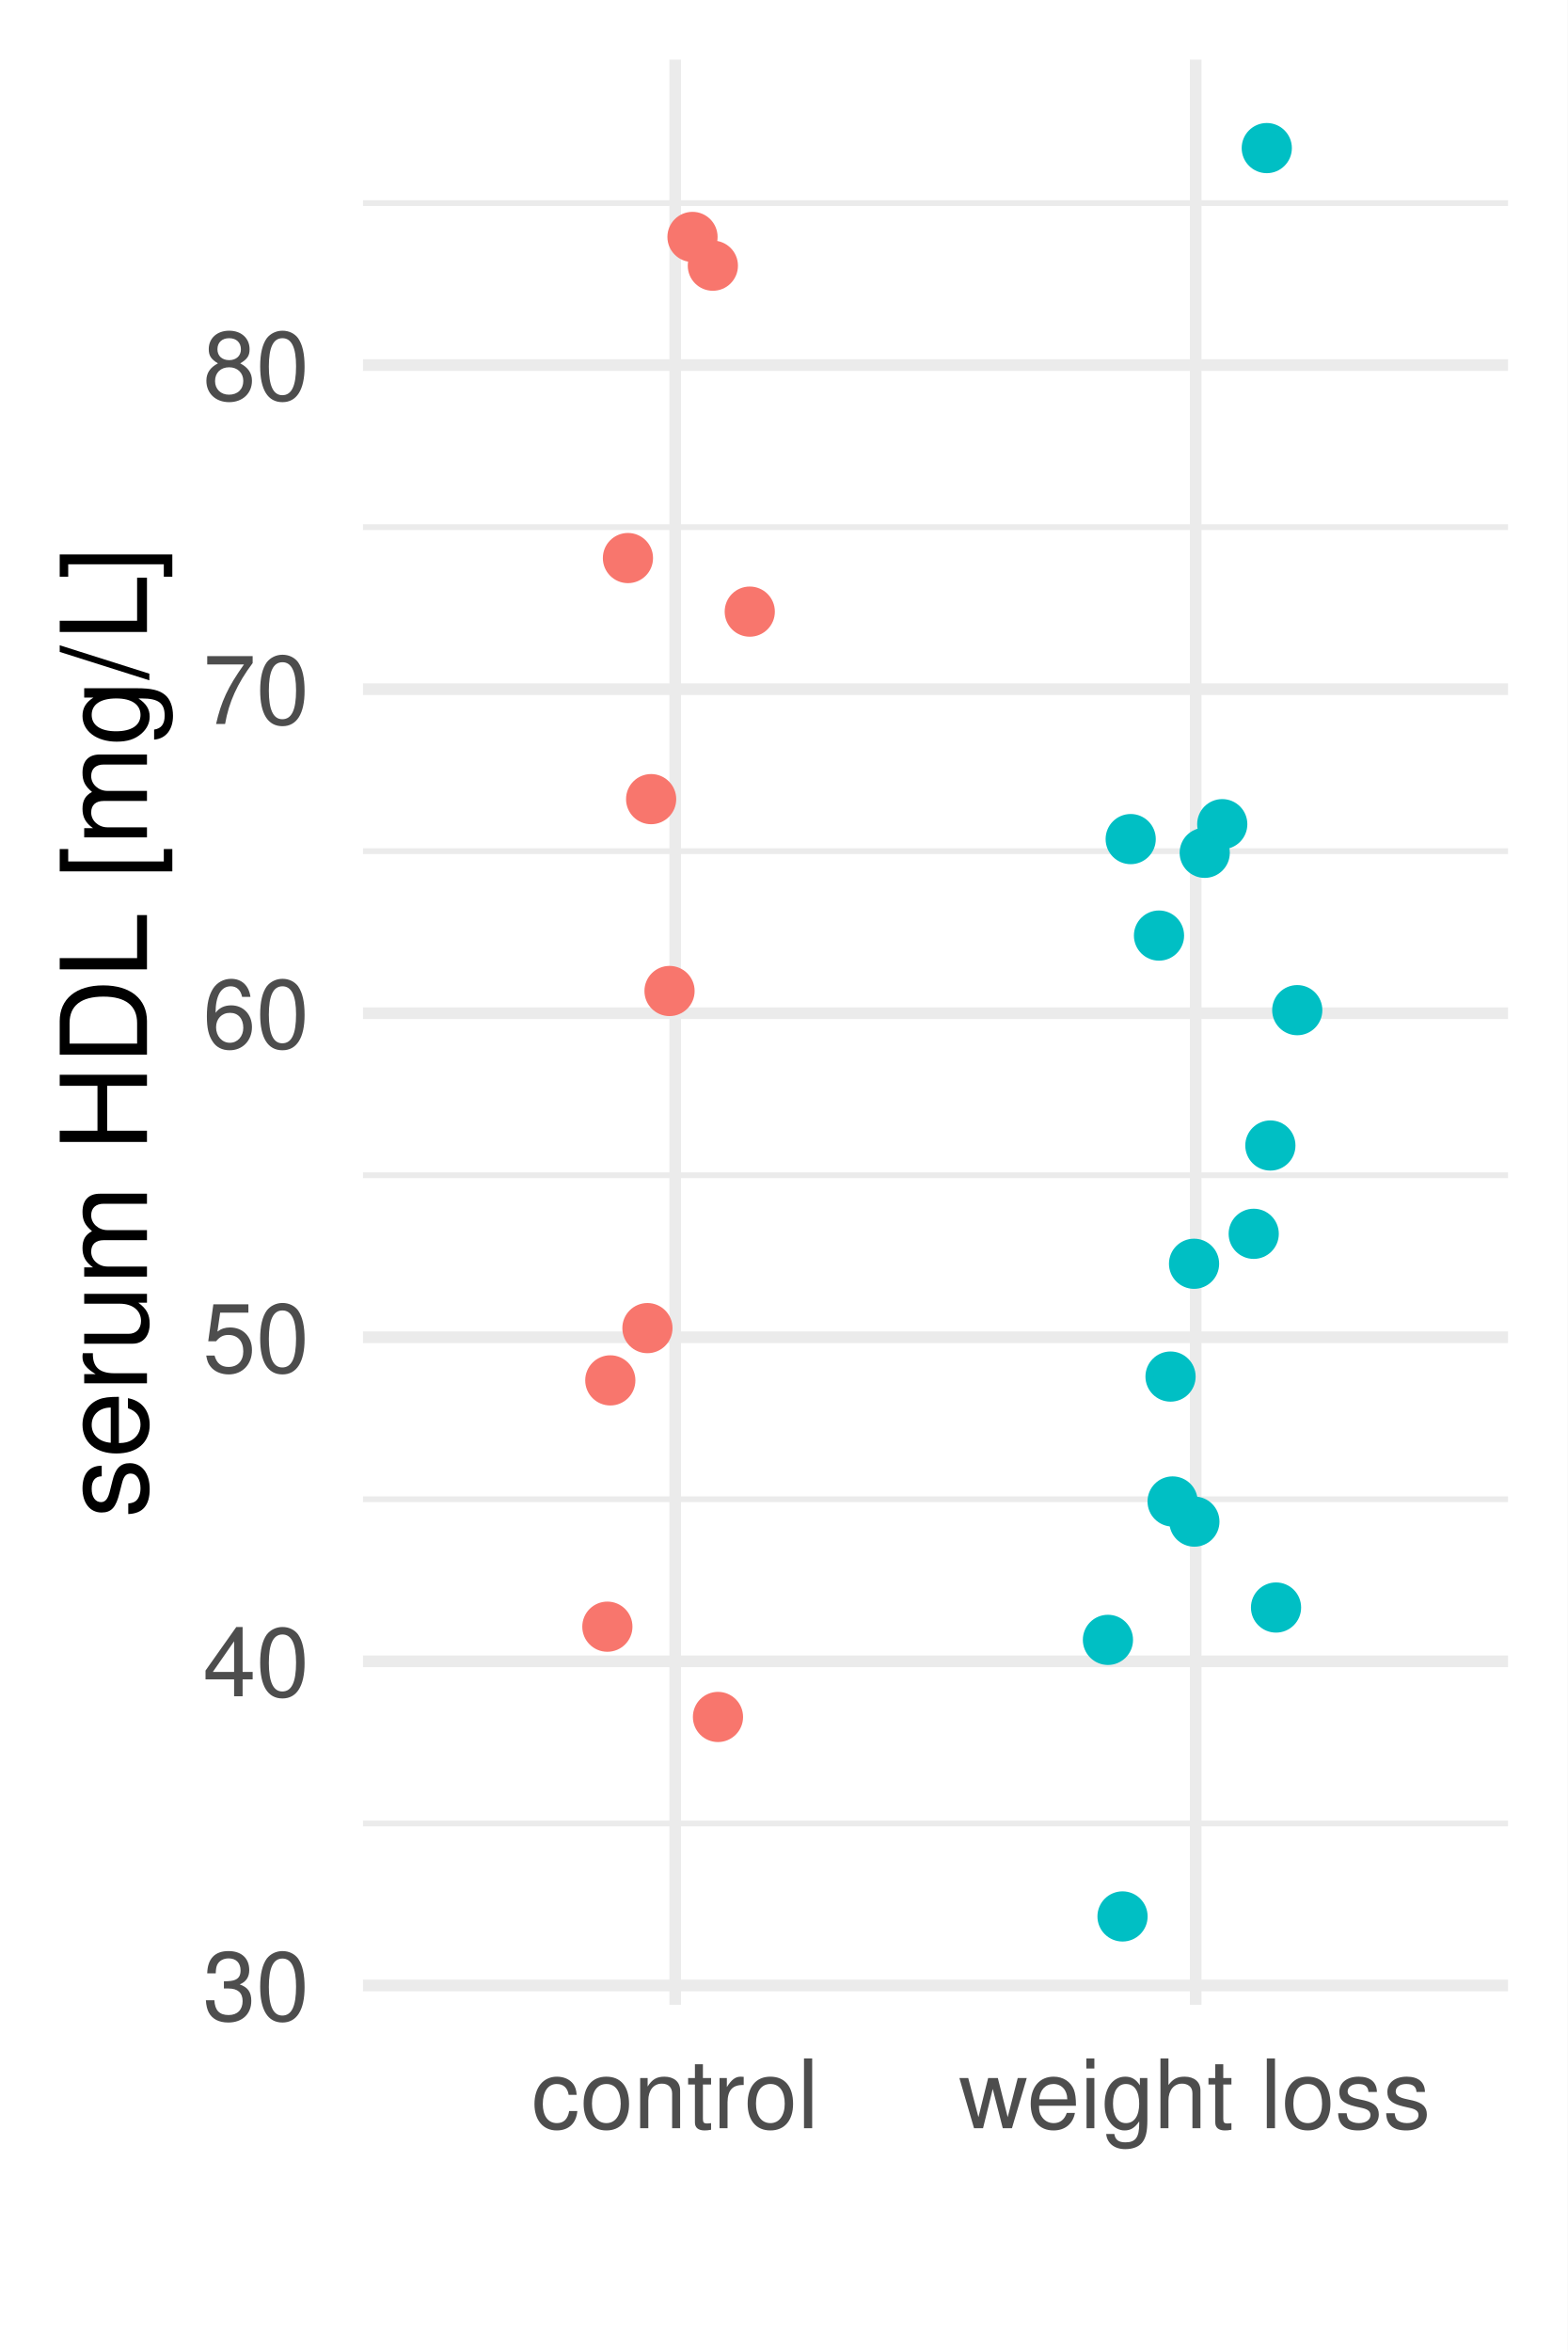
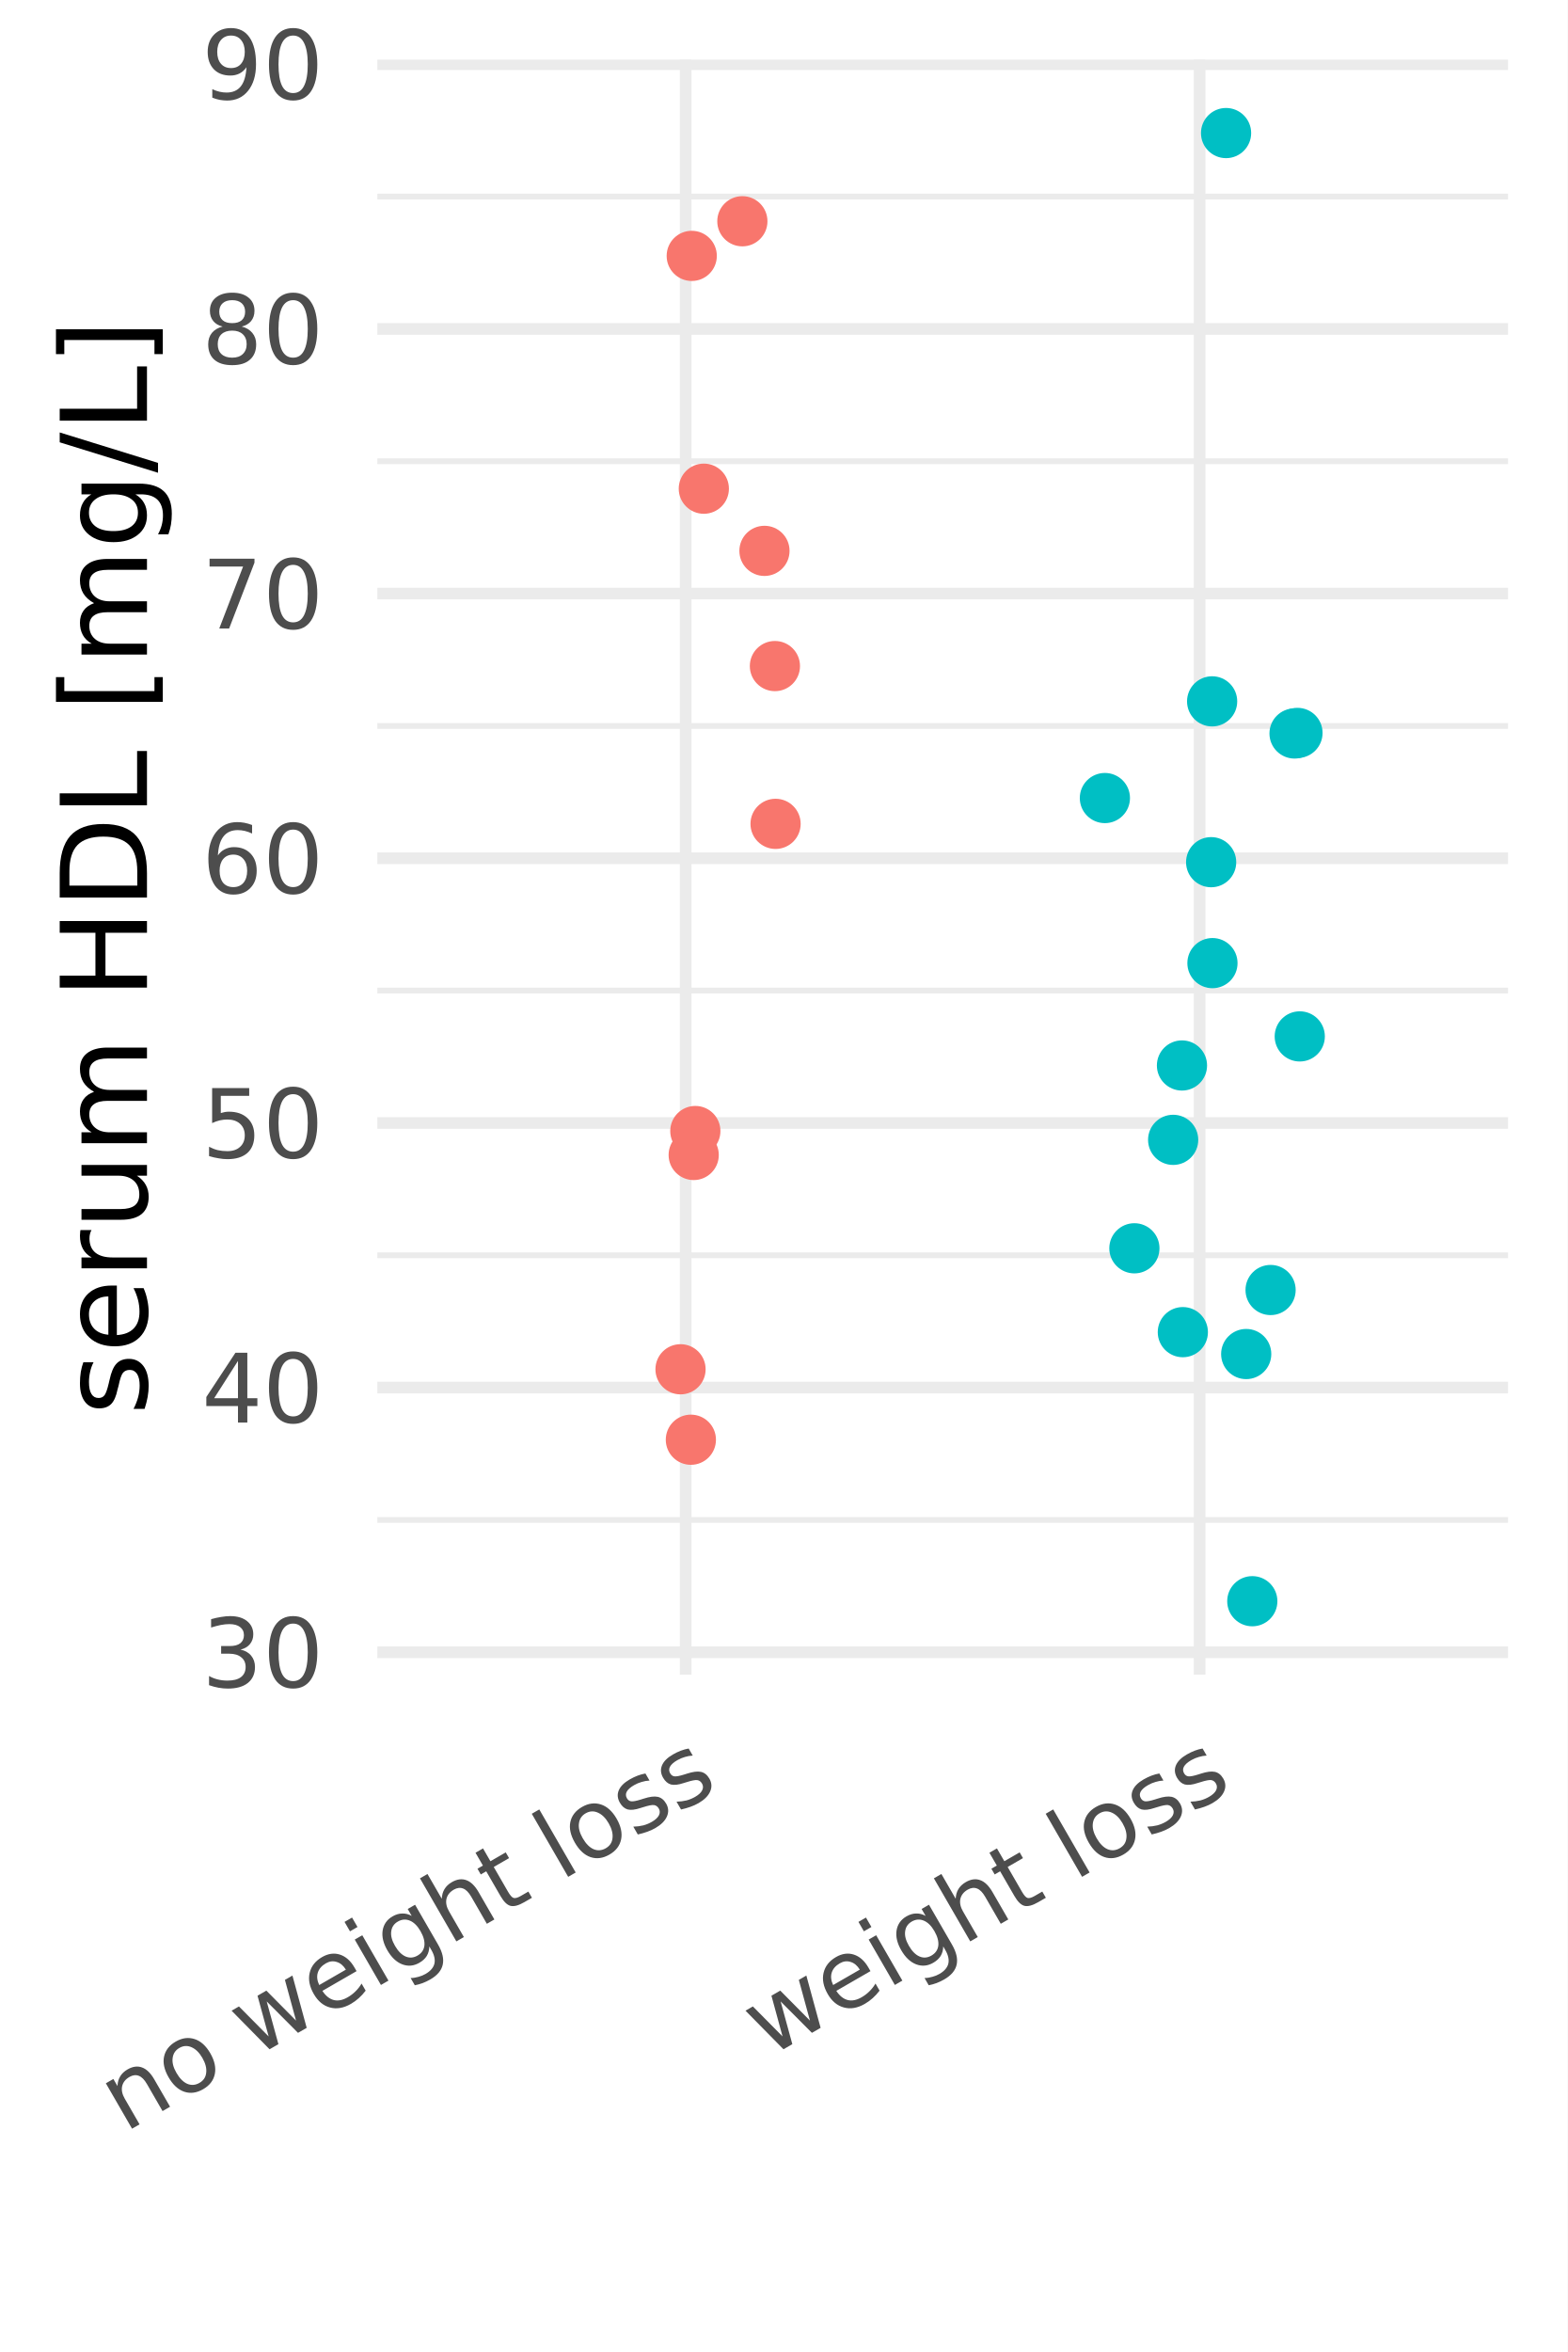
<svg xmlns="http://www.w3.org/2000/svg" viewBox="0 0 144.00 216.00">
  <defs>
    <style type="text/css">
    line, polyline, polygon, path, rect, circle {
      fill: none;
      stroke: #000000;
      stroke-linecap: round;
      stroke-linejoin: round;
      stroke-miterlimit: 10.00;
    }
  </style>
  </defs>
  <rect width="100%" height="100%" style="stroke: none; fill: #FFFFFF;" />
  <defs>
-     <clipPath id="cpMzMuMzR8MTM4LjUyfDE4NC4xMXw1LjQ4">
-       <rect x="33.34" y="5.48" width="105.18" height="178.64" />
+     <clipPath id="cpMzQuNjZ8MTM4LjUyfDE1My43OXw1LjQ4">
+       <rect x="34.66" y="5.48" width="103.87" height="148.31" />
    </clipPath>
  </defs>
-   <polyline points="33.34,167.46 138.52,167.46 " style="stroke-width: 0.53; stroke: #EBEBEB; stroke-linecap: butt;" clip-path="url(#cpMzMuMzR8MTM4LjUyfDE4NC4xMXw1LjQ4)" />
-   <polyline points="33.34,137.69 138.52,137.69 " style="stroke-width: 0.53; stroke: #EBEBEB; stroke-linecap: butt;" clip-path="url(#cpMzMuMzR8MTM4LjUyfDE4NC4xMXw1LjQ4)" />
-   <polyline points="33.34,107.93 138.52,107.93 " style="stroke-width: 0.53; stroke: #EBEBEB; stroke-linecap: butt;" clip-path="url(#cpMzMuMzR8MTM4LjUyfDE4NC4xMXw1LjQ4)" />
-   <polyline points="33.34,78.17 138.52,78.17 " style="stroke-width: 0.53; stroke: #EBEBEB; stroke-linecap: butt;" clip-path="url(#cpMzMuMzR8MTM4LjUyfDE4NC4xMXw1LjQ4)" />
-   <polyline points="33.34,48.41 138.52,48.41 " style="stroke-width: 0.53; stroke: #EBEBEB; stroke-linecap: butt;" clip-path="url(#cpMzMuMzR8MTM4LjUyfDE4NC4xMXw1LjQ4)" />
-   <polyline points="33.34,18.65 138.52,18.65 " style="stroke-width: 0.53; stroke: #EBEBEB; stroke-linecap: butt;" clip-path="url(#cpMzMuMzR8MTM4LjUyfDE4NC4xMXw1LjQ4)" />
-   <polyline points="33.34,182.34 138.52,182.34 " style="stroke-width: 1.07; stroke: #EBEBEB; stroke-linecap: butt;" clip-path="url(#cpMzMuMzR8MTM4LjUyfDE4NC4xMXw1LjQ4)" />
-   <polyline points="33.34,152.57 138.52,152.57 " style="stroke-width: 1.07; stroke: #EBEBEB; stroke-linecap: butt;" clip-path="url(#cpMzMuMzR8MTM4LjUyfDE4NC4xMXw1LjQ4)" />
-   <polyline points="33.34,122.81 138.52,122.81 " style="stroke-width: 1.07; stroke: #EBEBEB; stroke-linecap: butt;" clip-path="url(#cpMzMuMzR8MTM4LjUyfDE4NC4xMXw1LjQ4)" />
-   <polyline points="33.34,93.05 138.52,93.05 " style="stroke-width: 1.07; stroke: #EBEBEB; stroke-linecap: butt;" clip-path="url(#cpMzMuMzR8MTM4LjUyfDE4NC4xMXw1LjQ4)" />
-   <polyline points="33.34,63.29 138.52,63.29 " style="stroke-width: 1.07; stroke: #EBEBEB; stroke-linecap: butt;" clip-path="url(#cpMzMuMzR8MTM4LjUyfDE4NC4xMXw1LjQ4)" />
-   <polyline points="33.34,33.53 138.52,33.53 " style="stroke-width: 1.07; stroke: #EBEBEB; stroke-linecap: butt;" clip-path="url(#cpMzMuMzR8MTM4LjUyfDE4NC4xMXw1LjQ4)" />
-   <polyline points="62.02,184.11 62.02,5.48 " style="stroke-width: 1.07; stroke: #EBEBEB; stroke-linecap: butt;" clip-path="url(#cpMzMuMzR8MTM4LjUyfDE4NC4xMXw1LjQ4)" />
-   <polyline points="109.83,184.11 109.83,5.48 " style="stroke-width: 1.07; stroke: #EBEBEB; stroke-linecap: butt;" clip-path="url(#cpMzMuMzR8MTM4LjUyfDE4NC4xMXw1LjQ4)" />
-   <circle cx="101.77" cy="150.60" r="1.95" style="stroke-width: 0.71; stroke: #00BFC4; fill: #00BFC4;" clip-path="url(#cpMzMuMzR8MTM4LjUyfDE4NC4xMXw1LjQ4)" />
-   <circle cx="109.68" cy="116.06" r="1.95" style="stroke-width: 0.71; stroke: #00BFC4; fill: #00BFC4;" clip-path="url(#cpMzMuMzR8MTM4LjUyfDE4NC4xMXw1LjQ4)" />
-   <circle cx="115.16" cy="113.31" r="1.95" style="stroke-width: 0.71; stroke: #00BFC4; fill: #00BFC4;" clip-path="url(#cpMzMuMzR8MTM4LjUyfDE4NC4xMXw1LjQ4)" />
-   <circle cx="106.46" cy="85.92" r="1.95" style="stroke-width: 0.71; stroke: #00BFC4; fill: #00BFC4;" clip-path="url(#cpMzMuMzR8MTM4LjUyfDE4NC4xMXw1LjQ4)" />
-   <circle cx="119.16" cy="92.77" r="1.95" style="stroke-width: 0.71; stroke: #00BFC4; fill: #00BFC4;" clip-path="url(#cpMzMuMzR8MTM4LjUyfDE4NC4xMXw1LjQ4)" />
-   <circle cx="116.69" cy="105.20" r="1.95" style="stroke-width: 0.71; stroke: #00BFC4; fill: #00BFC4;" clip-path="url(#cpMzMuMzR8MTM4LjUyfDE4NC4xMXw1LjQ4)" />
-   <circle cx="103.11" cy="176.00" r="1.95" style="stroke-width: 0.71; stroke: #00BFC4; fill: #00BFC4;" clip-path="url(#cpMzMuMzR8MTM4LjUyfDE4NC4xMXw1LjQ4)" />
-   <circle cx="110.66" cy="78.32" r="1.95" style="stroke-width: 0.71; stroke: #00BFC4; fill: #00BFC4;" clip-path="url(#cpMzMuMzR8MTM4LjUyfDE4NC4xMXw1LjQ4)" />
-   <circle cx="109.71" cy="139.74" r="1.95" style="stroke-width: 0.71; stroke: #00BFC4; fill: #00BFC4;" clip-path="url(#cpMzMuMzR8MTM4LjUyfDE4NC4xMXw1LjQ4)" />
-   <circle cx="107.52" cy="126.42" r="1.95" style="stroke-width: 0.71; stroke: #00BFC4; fill: #00BFC4;" clip-path="url(#cpMzMuMzR8MTM4LjUyfDE4NC4xMXw1LjQ4)" />
-   <circle cx="116.36" cy="13.60" r="1.95" style="stroke-width: 0.71; stroke: #00BFC4; fill: #00BFC4;" clip-path="url(#cpMzMuMzR8MTM4LjUyfDE4NC4xMXw1LjQ4)" />
-   <circle cx="107.71" cy="137.89" r="1.95" style="stroke-width: 0.71; stroke: #00BFC4; fill: #00BFC4;" clip-path="url(#cpMzMuMzR8MTM4LjUyfDE4NC4xMXw1LjQ4)" />
-   <circle cx="117.21" cy="147.63" r="1.95" style="stroke-width: 0.71; stroke: #00BFC4; fill: #00BFC4;" clip-path="url(#cpMzMuMzR8MTM4LjUyfDE4NC4xMXw1LjQ4)" />
-   <circle cx="103.86" cy="77.06" r="1.95" style="stroke-width: 0.71; stroke: #00BFC4; fill: #00BFC4;" clip-path="url(#cpMzMuMzR8MTM4LjUyfDE4NC4xMXw1LjQ4)" />
-   <circle cx="112.27" cy="75.69" r="1.95" style="stroke-width: 0.71; stroke: #00BFC4; fill: #00BFC4;" clip-path="url(#cpMzMuMzR8MTM4LjUyfDE4NC4xMXw1LjQ4)" />
-   <circle cx="59.47" cy="121.97" r="1.95" style="stroke-width: 0.71; stroke: #F8766D; fill: #F8766D;" clip-path="url(#cpMzMuMzR8MTM4LjUyfDE4NC4xMXw1LjQ4)" />
-   <circle cx="65.95" cy="157.68" r="1.95" style="stroke-width: 0.71; stroke: #F8766D; fill: #F8766D;" clip-path="url(#cpMzMuMzR8MTM4LjUyfDE4NC4xMXw1LjQ4)" />
-   <circle cx="65.48" cy="24.40" r="1.95" style="stroke-width: 0.71; stroke: #F8766D; fill: #F8766D;" clip-path="url(#cpMzMuMzR8MTM4LjUyfDE4NC4xMXw1LjQ4)" />
-   <circle cx="57.68" cy="51.25" r="1.95" style="stroke-width: 0.71; stroke: #F8766D; fill: #F8766D;" clip-path="url(#cpMzMuMzR8MTM4LjUyfDE4NC4xMXw1LjQ4)" />
-   <circle cx="61.50" cy="91.01" r="1.95" style="stroke-width: 0.71; stroke: #F8766D; fill: #F8766D;" clip-path="url(#cpMzMuMzR8MTM4LjUyfDE4NC4xMXw1LjQ4)" />
-   <circle cx="55.79" cy="149.39" r="1.95" style="stroke-width: 0.71; stroke: #F8766D; fill: #F8766D;" clip-path="url(#cpMzMuMzR8MTM4LjUyfDE4NC4xMXw1LjQ4)" />
-   <circle cx="59.81" cy="73.39" r="1.95" style="stroke-width: 0.71; stroke: #F8766D; fill: #F8766D;" clip-path="url(#cpMzMuMzR8MTM4LjUyfDE4NC4xMXw1LjQ4)" />
-   <circle cx="68.87" cy="56.17" r="1.95" style="stroke-width: 0.71; stroke: #F8766D; fill: #F8766D;" clip-path="url(#cpMzMuMzR8MTM4LjUyfDE4NC4xMXw1LjQ4)" />
-   <circle cx="56.06" cy="126.77" r="1.95" style="stroke-width: 0.71; stroke: #F8766D; fill: #F8766D;" clip-path="url(#cpMzMuMzR8MTM4LjUyfDE4NC4xMXw1LjQ4)" />
-   <circle cx="63.61" cy="21.76" r="1.95" style="stroke-width: 0.71; stroke: #F8766D; fill: #F8766D;" clip-path="url(#cpMzMuMzR8MTM4LjUyfDE4NC4xMXw1LjQ4)" />
+   <polyline points="34.66,139.59 138.52,139.59 " style="stroke-width: 0.53; stroke: #EBEBEB; stroke-linecap: butt;" clip-path="url(#cpMzQuNjZ8MTM4LjUyfDE1My43OXw1LjQ4)" />
+   <polyline points="34.66,115.28 138.52,115.28 " style="stroke-width: 0.53; stroke: #EBEBEB; stroke-linecap: butt;" clip-path="url(#cpMzQuNjZ8MTM4LjUyfDE1My43OXw1LjQ4)" />
+   <polyline points="34.66,90.97 138.52,90.97 " style="stroke-width: 0.53; stroke: #EBEBEB; stroke-linecap: butt;" clip-path="url(#cpMzQuNjZ8MTM4LjUyfDE1My43OXw1LjQ4)" />
+   <polyline points="34.66,66.67 138.52,66.67 " style="stroke-width: 0.53; stroke: #EBEBEB; stroke-linecap: butt;" clip-path="url(#cpMzQuNjZ8MTM4LjUyfDE1My43OXw1LjQ4)" />
+   <polyline points="34.66,42.36 138.52,42.36 " style="stroke-width: 0.53; stroke: #EBEBEB; stroke-linecap: butt;" clip-path="url(#cpMzQuNjZ8MTM4LjUyfDE1My43OXw1LjQ4)" />
+   <polyline points="34.66,18.05 138.52,18.05 " style="stroke-width: 0.53; stroke: #EBEBEB; stroke-linecap: butt;" clip-path="url(#cpMzQuNjZ8MTM4LjUyfDE1My43OXw1LjQ4)" />
+   <polyline points="34.66,151.74 138.52,151.74 " style="stroke-width: 1.07; stroke: #EBEBEB; stroke-linecap: butt;" clip-path="url(#cpMzQuNjZ8MTM4LjUyfDE1My43OXw1LjQ4)" />
+   <polyline points="34.66,127.43 138.52,127.43 " style="stroke-width: 1.07; stroke: #EBEBEB; stroke-linecap: butt;" clip-path="url(#cpMzQuNjZ8MTM4LjUyfDE1My43OXw1LjQ4)" />
+   <polyline points="34.66,103.13 138.52,103.13 " style="stroke-width: 1.07; stroke: #EBEBEB; stroke-linecap: butt;" clip-path="url(#cpMzQuNjZ8MTM4LjUyfDE1My43OXw1LjQ4)" />
+   <polyline points="34.66,78.82 138.52,78.82 " style="stroke-width: 1.07; stroke: #EBEBEB; stroke-linecap: butt;" clip-path="url(#cpMzQuNjZ8MTM4LjUyfDE1My43OXw1LjQ4)" />
+   <polyline points="34.66,54.51 138.52,54.51 " style="stroke-width: 1.07; stroke: #EBEBEB; stroke-linecap: butt;" clip-path="url(#cpMzQuNjZ8MTM4LjUyfDE1My43OXw1LjQ4)" />
+   <polyline points="34.66,30.21 138.52,30.21 " style="stroke-width: 1.07; stroke: #EBEBEB; stroke-linecap: butt;" clip-path="url(#cpMzQuNjZ8MTM4LjUyfDE1My43OXw1LjQ4)" />
+   <polyline points="34.66,5.90 138.52,5.90 " style="stroke-width: 1.07; stroke: #EBEBEB; stroke-linecap: butt;" clip-path="url(#cpMzQuNjZ8MTM4LjUyfDE1My43OXw1LjQ4)" />
+   <polyline points="62.98,153.79 62.98,5.48 " style="stroke-width: 1.07; stroke: #EBEBEB; stroke-linecap: butt;" clip-path="url(#cpMzQuNjZ8MTM4LjUyfDE1My43OXw1LjQ4)" />
+   <polyline points="110.19,153.79 110.19,5.48 " style="stroke-width: 1.07; stroke: #EBEBEB; stroke-linecap: butt;" clip-path="url(#cpMzQuNjZ8MTM4LjUyfDE1My43OXw1LjQ4)" />
+   <circle cx="114.47" cy="124.35" r="1.95" style="stroke-width: 0.71; stroke: #00BFC4; fill: #00BFC4;" clip-path="url(#cpMzQuNjZ8MTM4LjUyfDE1My43OXw1LjQ4)" />
+   <circle cx="108.57" cy="97.85" r="1.95" style="stroke-width: 0.71; stroke: #00BFC4; fill: #00BFC4;" clip-path="url(#cpMzQuNjZ8MTM4LjUyfDE1My43OXw1LjQ4)" />
+   <circle cx="119.39" cy="95.18" r="1.95" style="stroke-width: 0.71; stroke: #00BFC4; fill: #00BFC4;" clip-path="url(#cpMzQuNjZ8MTM4LjUyfDE1My43OXw1LjQ4)" />
+   <circle cx="101.49" cy="73.29" r="1.95" style="stroke-width: 0.71; stroke: #00BFC4; fill: #00BFC4;" clip-path="url(#cpMzQuNjZ8MTM4LjUyfDE1My43OXw1LjQ4)" />
+   <circle cx="111.25" cy="79.18" r="1.95" style="stroke-width: 0.71; stroke: #00BFC4; fill: #00BFC4;" clip-path="url(#cpMzQuNjZ8MTM4LjUyfDE1My43OXw1LjQ4)" />
+   <circle cx="111.37" cy="88.45" r="1.95" style="stroke-width: 0.71; stroke: #00BFC4; fill: #00BFC4;" clip-path="url(#cpMzQuNjZ8MTM4LjUyfDE1My43OXw1LjQ4)" />
+   <circle cx="115.03" cy="147.05" r="1.95" style="stroke-width: 0.71; stroke: #00BFC4; fill: #00BFC4;" clip-path="url(#cpMzQuNjZ8MTM4LjUyfDE1My43OXw1LjQ4)" />
+   <circle cx="119.18" cy="67.31" r="1.95" style="stroke-width: 0.71; stroke: #00BFC4; fill: #00BFC4;" clip-path="url(#cpMzQuNjZ8MTM4LjUyfDE1My43OXw1LjQ4)" />
+   <circle cx="116.71" cy="118.47" r="1.95" style="stroke-width: 0.71; stroke: #00BFC4; fill: #00BFC4;" clip-path="url(#cpMzQuNjZ8MTM4LjUyfDE1My43OXw1LjQ4)" />
+   <circle cx="107.76" cy="104.68" r="1.95" style="stroke-width: 0.71; stroke: #00BFC4; fill: #00BFC4;" clip-path="url(#cpMzQuNjZ8MTM4LjUyfDE1My43OXw1LjQ4)" />
+   <circle cx="112.62" cy="12.22" r="1.95" style="stroke-width: 0.71; stroke: #00BFC4; fill: #00BFC4;" clip-path="url(#cpMzQuNjZ8MTM4LjUyfDE1My43OXw1LjQ4)" />
+   <circle cx="104.20" cy="114.64" r="1.95" style="stroke-width: 0.71; stroke: #00BFC4; fill: #00BFC4;" clip-path="url(#cpMzQuNjZ8MTM4LjUyfDE1My43OXw1LjQ4)" />
+   <circle cx="108.65" cy="122.34" r="1.95" style="stroke-width: 0.71; stroke: #00BFC4; fill: #00BFC4;" clip-path="url(#cpMzQuNjZ8MTM4LjUyfDE1My43OXw1LjQ4)" />
+   <circle cx="118.91" cy="67.36" r="1.95" style="stroke-width: 0.71; stroke: #00BFC4; fill: #00BFC4;" clip-path="url(#cpMzQuNjZ8MTM4LjUyfDE1My43OXw1LjQ4)" />
+   <circle cx="111.34" cy="64.41" r="1.95" style="stroke-width: 0.71; stroke: #00BFC4; fill: #00BFC4;" clip-path="url(#cpMzQuNjZ8MTM4LjUyfDE1My43OXw1LjQ4)" />
+   <circle cx="63.87" cy="103.87" r="1.95" style="stroke-width: 0.71; stroke: #F8766D; fill: #F8766D;" clip-path="url(#cpMzQuNjZ8MTM4LjUyfDE1My43OXw1LjQ4)" />
+   <circle cx="63.46" cy="132.22" r="1.95" style="stroke-width: 0.71; stroke: #F8766D; fill: #F8766D;" clip-path="url(#cpMzQuNjZ8MTM4LjUyfDE1My43OXw1LjQ4)" />
+   <circle cx="63.54" cy="23.50" r="1.95" style="stroke-width: 0.71; stroke: #F8766D; fill: #F8766D;" clip-path="url(#cpMzQuNjZ8MTM4LjUyfDE1My43OXw1LjQ4)" />
+   <circle cx="64.65" cy="44.88" r="1.95" style="stroke-width: 0.71; stroke: #F8766D; fill: #F8766D;" clip-path="url(#cpMzQuNjZ8MTM4LjUyfDE1My43OXw1LjQ4)" />
+   <circle cx="71.24" cy="75.66" r="1.95" style="stroke-width: 0.71; stroke: #F8766D; fill: #F8766D;" clip-path="url(#cpMzQuNjZ8MTM4LjUyfDE1My43OXw1LjQ4)" />
+   <circle cx="62.51" cy="125.75" r="1.95" style="stroke-width: 0.71; stroke: #F8766D; fill: #F8766D;" clip-path="url(#cpMzQuNjZ8MTM4LjUyfDE1My43OXw1LjQ4)" />
+   <circle cx="71.18" cy="61.17" r="1.95" style="stroke-width: 0.71; stroke: #F8766D; fill: #F8766D;" clip-path="url(#cpMzQuNjZ8MTM4LjUyfDE1My43OXw1LjQ4)" />
+   <circle cx="70.22" cy="50.59" r="1.95" style="stroke-width: 0.71; stroke: #F8766D; fill: #F8766D;" clip-path="url(#cpMzQuNjZ8MTM4LjUyfDE1My43OXw1LjQ4)" />
+   <circle cx="63.72" cy="106.07" r="1.95" style="stroke-width: 0.71; stroke: #F8766D; fill: #F8766D;" clip-path="url(#cpMzQuNjZ8MTM4LjUyfDE1My43OXw1LjQ4)" />
+   <circle cx="68.19" cy="20.32" r="1.95" style="stroke-width: 0.71; stroke: #F8766D; fill: #F8766D;" clip-path="url(#cpMzQuNjZ8MTM4LjUyfDE1My43OXw1LjQ4)" />
  <defs>
    <clipPath id="cpMC4wMHwxNDQuMDB8MjE2LjAwfDAuMDA=">
      <rect x="0.00" y="0.00" width="144.00" height="216.00" />
    </clipPath>
  </defs>
  <g clip-path="url(#cpMC4wMHwxNDQuMDB8MjE2LjAwfDAuMDA=)">
-     <text x="18.63" y="185.54" style="font-size: 8.80px; fill: #4D4D4D; font-family: Nimbus Sans L;" textLength="9.78px" lengthAdjust="spacingAndGlyphs">30</text>
+     <text x="18.53" y="154.95" style="font-size: 8.80px; fill: #4D4D4D; font-family: DejaVu Sans;" textLength="11.20px" lengthAdjust="spacingAndGlyphs">30</text>
  </g>
  <g clip-path="url(#cpMC4wMHwxNDQuMDB8MjE2LjAwfDAuMDA=)">
-     <text x="18.63" y="155.78" style="font-size: 8.80px; fill: #4D4D4D; font-family: Nimbus Sans L;" textLength="9.78px" lengthAdjust="spacingAndGlyphs">40</text>
+     <text x="18.53" y="130.64" style="font-size: 8.80px; fill: #4D4D4D; font-family: DejaVu Sans;" textLength="11.20px" lengthAdjust="spacingAndGlyphs">40</text>
  </g>
  <g clip-path="url(#cpMC4wMHwxNDQuMDB8MjE2LjAwfDAuMDA=)">
-     <text x="18.63" y="126.02" style="font-size: 8.80px; fill: #4D4D4D; font-family: Nimbus Sans L;" textLength="9.78px" lengthAdjust="spacingAndGlyphs">50</text>
+     <text x="18.53" y="106.33" style="font-size: 8.80px; fill: #4D4D4D; font-family: DejaVu Sans;" textLength="11.20px" lengthAdjust="spacingAndGlyphs">50</text>
  </g>
  <g clip-path="url(#cpMC4wMHwxNDQuMDB8MjE2LjAwfDAuMDA=)">
-     <text x="18.63" y="96.25" style="font-size: 8.80px; fill: #4D4D4D; font-family: Nimbus Sans L;" textLength="9.78px" lengthAdjust="spacingAndGlyphs">60</text>
+     <text x="18.53" y="82.03" style="font-size: 8.80px; fill: #4D4D4D; font-family: DejaVu Sans;" textLength="11.20px" lengthAdjust="spacingAndGlyphs">60</text>
  </g>
  <g clip-path="url(#cpMC4wMHwxNDQuMDB8MjE2LjAwfDAuMDA=)">
-     <text x="18.63" y="66.49" style="font-size: 8.80px; fill: #4D4D4D; font-family: Nimbus Sans L;" textLength="9.78px" lengthAdjust="spacingAndGlyphs">70</text>
+     <text x="18.53" y="57.72" style="font-size: 8.80px; fill: #4D4D4D; font-family: DejaVu Sans;" textLength="11.20px" lengthAdjust="spacingAndGlyphs">70</text>
  </g>
  <g clip-path="url(#cpMC4wMHwxNDQuMDB8MjE2LjAwfDAuMDA=)">
-     <text x="18.63" y="36.73" style="font-size: 8.80px; fill: #4D4D4D; font-family: Nimbus Sans L;" textLength="9.78px" lengthAdjust="spacingAndGlyphs">80</text>
+     <text x="18.53" y="33.41" style="font-size: 8.80px; fill: #4D4D4D; font-family: DejaVu Sans;" textLength="11.20px" lengthAdjust="spacingAndGlyphs">80</text>
  </g>
  <g clip-path="url(#cpMC4wMHwxNDQuMDB8MjE2LjAwfDAuMDA=)">
-     <text x="48.83" y="195.45" style="font-size: 8.80px; fill: #4D4D4D; font-family: Nimbus Sans L;" textLength="26.40px" lengthAdjust="spacingAndGlyphs">control</text>
+     <text x="18.53" y="9.11" style="font-size: 8.80px; fill: #4D4D4D; font-family: DejaVu Sans;" textLength="11.20px" lengthAdjust="spacingAndGlyphs">90</text>
  </g>
  <g clip-path="url(#cpMC4wMHwxNDQuMDB8MjE2LjAwfDAuMDA=)">
-     <text x="88.08" y="195.45" style="font-size: 8.80px; fill: #4D4D4D; font-family: Nimbus Sans L;" textLength="43.51px" lengthAdjust="spacingAndGlyphs">weight loss</text>
+     <text transform="translate(11.44,195.89) rotate(-30)" style="font-size: 8.80px; fill: #4D4D4D; font-family: DejaVu Sans;" textLength="63.22px" lengthAdjust="spacingAndGlyphs">no weight loss</text>
  </g>
  <g clip-path="url(#cpMC4wMHwxNDQuMDB8MjE2LjAwfDAuMDA=)">
-     <text transform="translate(13.50,139.42) rotate(-90)" style="font-size: 11.00px; font-family: Nimbus Sans L;" textLength="89.24px" lengthAdjust="spacingAndGlyphs">serum HDL [mg/L]</text>
+     <text transform="translate(70.56,189.01) rotate(-30)" style="font-size: 8.80px; fill: #4D4D4D; font-family: DejaVu Sans;" textLength="49.47px" lengthAdjust="spacingAndGlyphs">weight loss</text>
+   </g>
+   <g clip-path="url(#cpMC4wMHwxNDQuMDB8MjE2LjAwfDAuMDA=)">
+     <text transform="translate(13.50,129.98) rotate(-90)" style="font-size: 11.00px; font-family: DejaVu Sans;" textLength="100.69px" lengthAdjust="spacingAndGlyphs">serum HDL [mg/L]</text>
  </g>
</svg>
